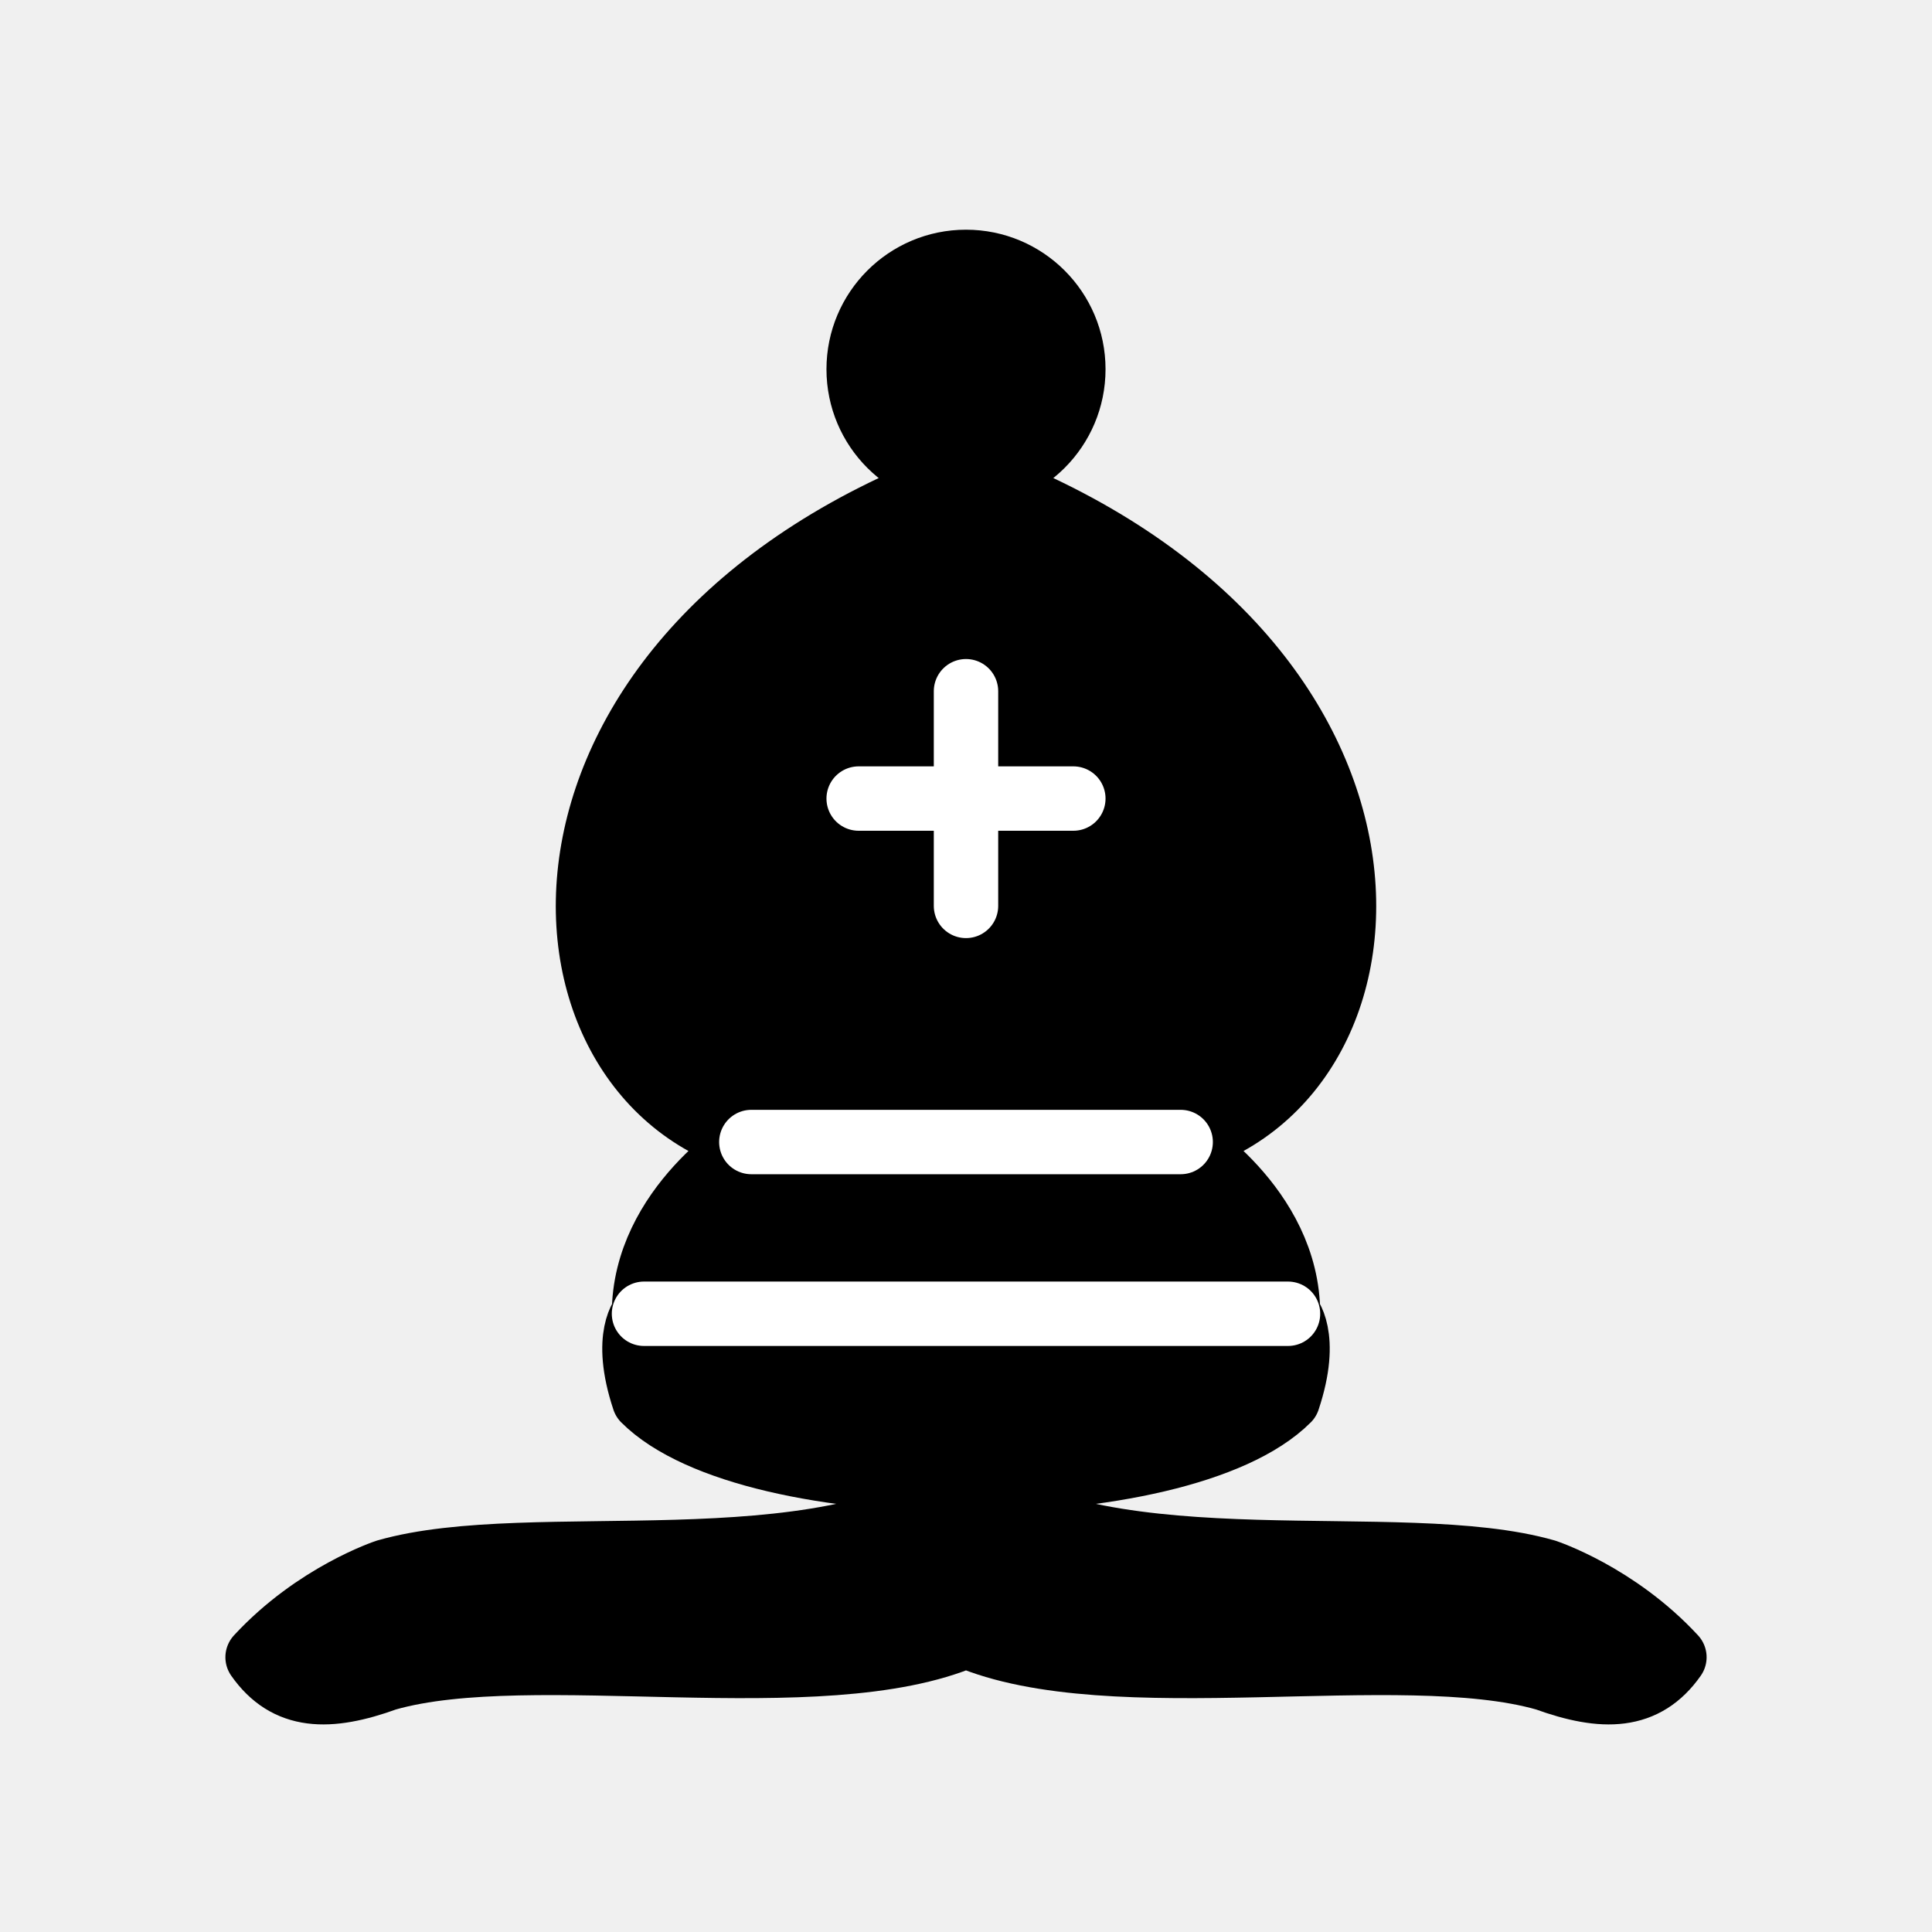
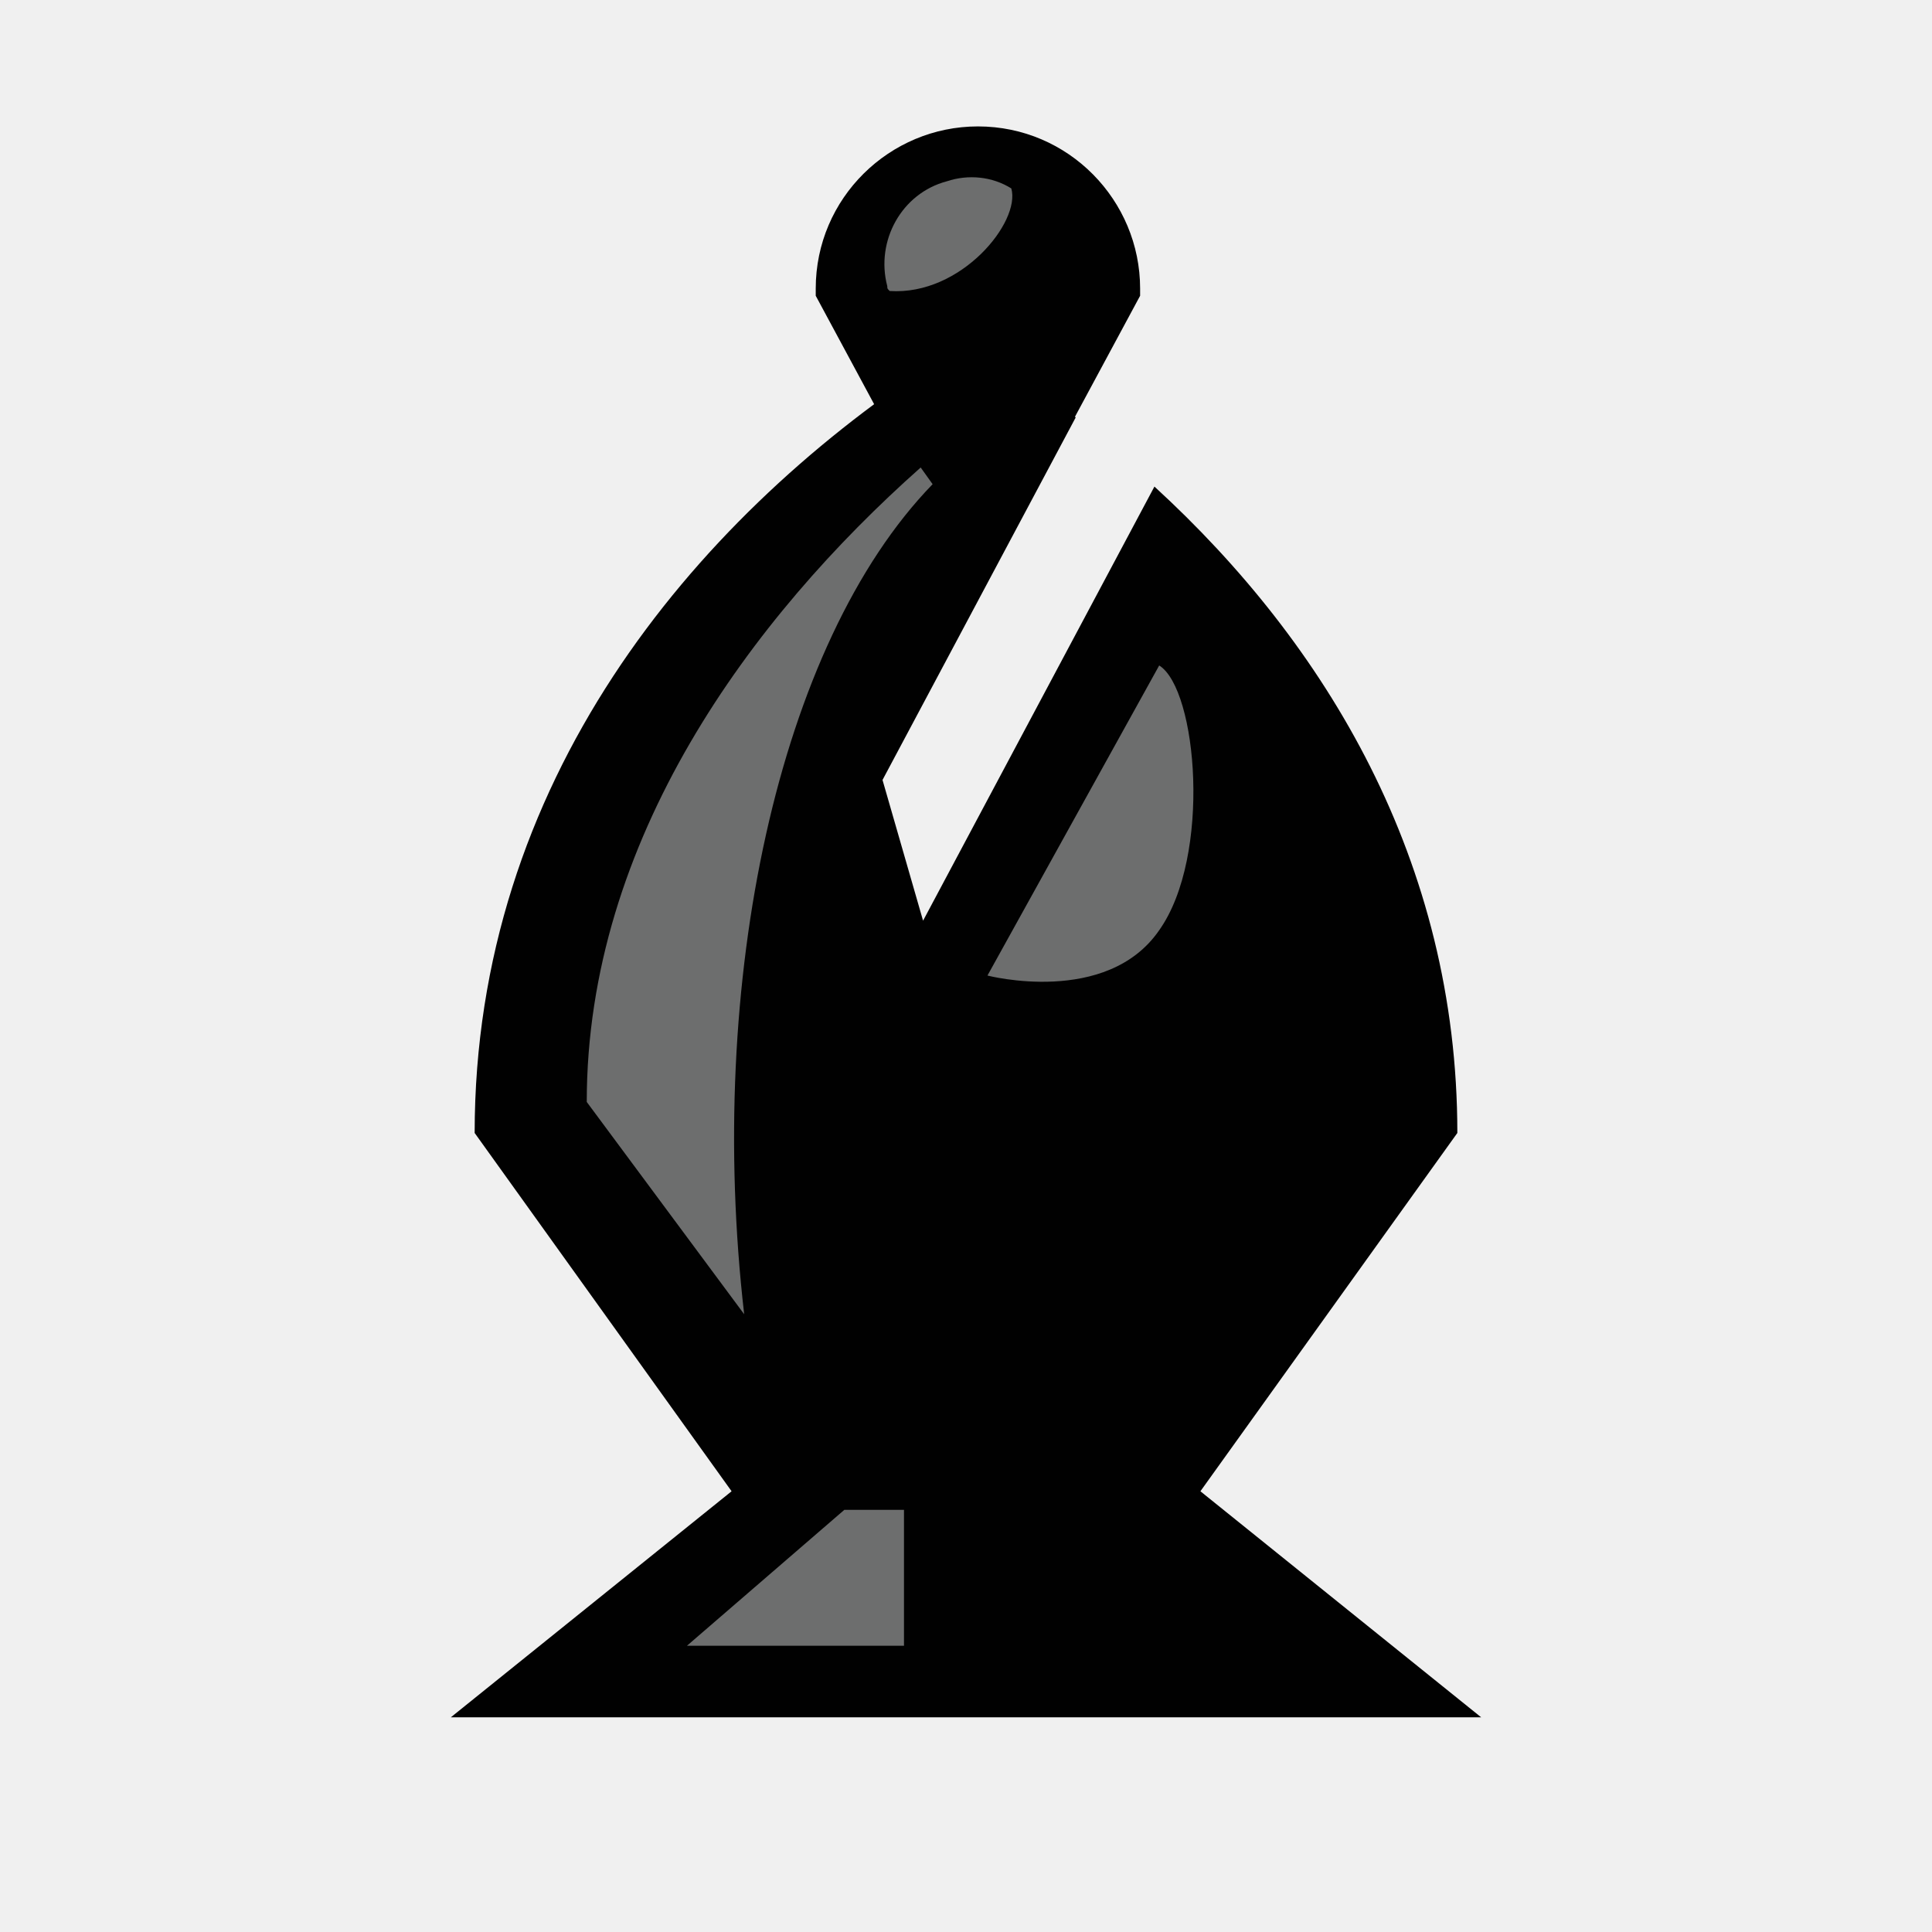
- <svg xmlns="http://www.w3.org/2000/svg" version="1.1" width="45" height="45">
-   <g style="opacity:1; fill:none; fill-rule:evenodd; fill-opacity:1; stroke:#000000; stroke-width:1.5; stroke-linecap:round; stroke-linejoin:round; stroke-miterlimit:4; stroke-dasharray:none; stroke-opacity:1;" transform="translate(0,0.6)">
-     <g style="fill:#000000; stroke:#000000; stroke-linecap:butt;">
-       <path d="M 9,36 C 12.39,35.03 19.11,36.43 22.5,34 C 25.89,36.43 32.61,35.03 36,36 C 36,36 37.65,36.54 39,38 C 38.32,38.97 37.35,38.99 36,38.5 C 32.61,37.53 25.89,38.96 22.5,37.5 C 19.11,38.96 12.39,37.53 9,38.5 C 7.65,38.99 6.68,38.97 6,38 C 7.35,36.54 9,36 9,36 z" />
-       <path d="M 15,32 C 17.5,34.5 27.5,34.5 30,32 C 30.5,30.5 30,30 30,30 C 30,27.5 27.5,26 27.5,26 C 33,24.5 33.5,14.5 22.5,10.5 C 11.5,14.5 12,24.5 17.5,26 C 17.5,26 15,27.5 15,30 C 15,30 14.5,30.5 15,32 z" />
-       <path d="M 25 8 A 2.5 2.5 0 1 1  20,8 A 2.5 2.5 0 1 1  25 8 z" />
-     </g>
-     <path d="M 17.5,26 L 27.5,26 M 15,30 L 30,30 M 22.5,15.5 L 22.5,20.5 M 20,18 L 25,18" style="fill:none; stroke:#ffffff; stroke-linejoin:miter;" />
-   </g>
+ <svg xmlns="http://www.w3.org/2000/svg" viewBox="0 0 81 81">
+   <style>.st1{fill:#010101}</style>
+   <path d="M0 0h81v81H0z" style="fill:none" />
+   <path d="M18.9 72h43.2l-11.8-9.5H30.7zM41 18.9c1.5 0 2.9-.5 4-1.3l2.8-5.2v-.3c0-3.7-3-6.8-6.8-6.8-3.7 0-6.8 3-6.8 6.8v.3l2.8 5.2c1.2.8 2.6 1.3 4 1.3" class="st1" />
+   <path d="m48.4 20.4-9.7 18.2-1.7-5.9 8.1-15.2c-1-.8-2-1.5-3-2.2H39c-10 6.6-19.1 17.5-19.1 32.2l10.9 15.2h19.4l10.9-15.2c0-11.4-5.5-20.5-12.7-27.1" class="st1" />
+   <path d="m48.6 27.9-7.2 13s5 1.3 7.2-1.9c2.2-3.1 1.6-10.1 0-11.1zM31.2 55.1c-1.6-13.9 1.4-28.1 7.9-34.8l-.5-.7c-7.1 6.3-14 15.6-14 26.6l6.6 8.9zM37.9 69v-5.7h-2.5L28.8 69zm4.5-61.1c-.8-.5-1.8-.6-2.7-.3-1.9.5-3 2.5-2.5 4.4 0 .1 0 .1.1.2 3 .2 5.5-2.9 5.1-4.3z" style="fill:#6d6e6e" />
</svg>
